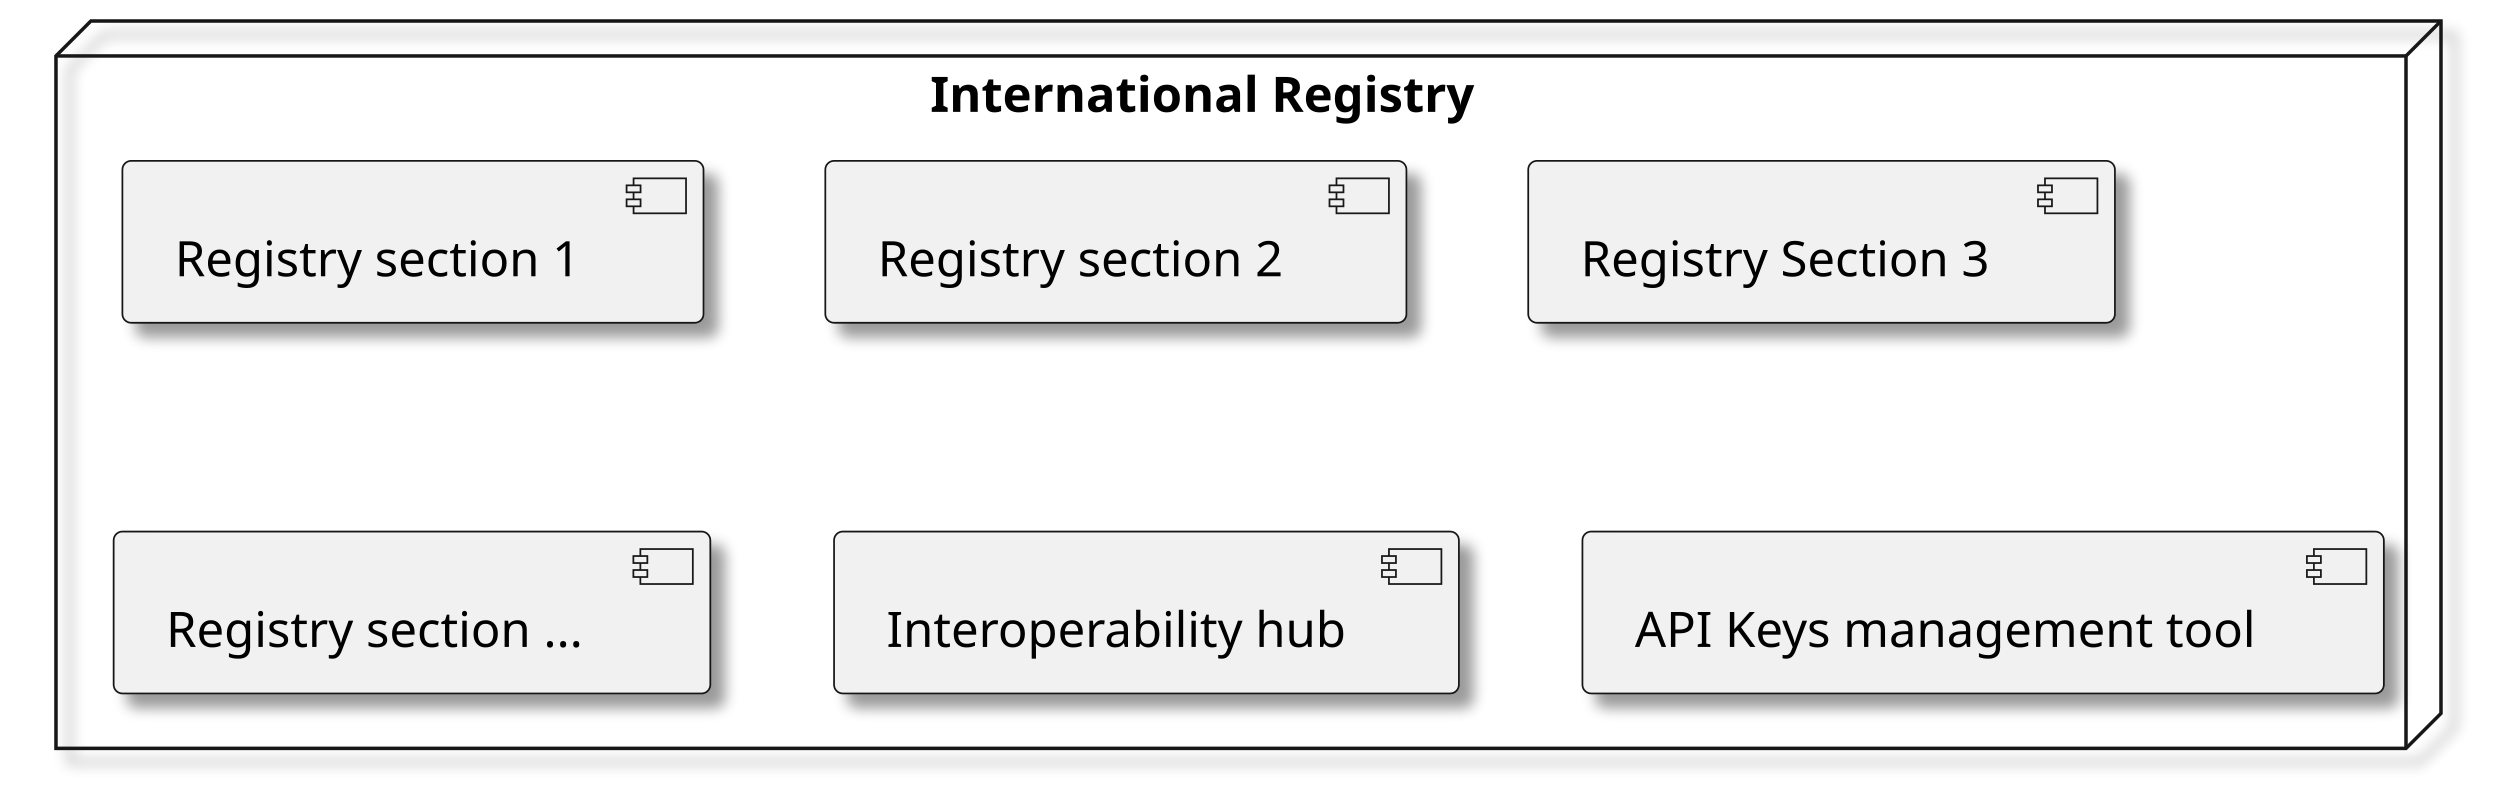
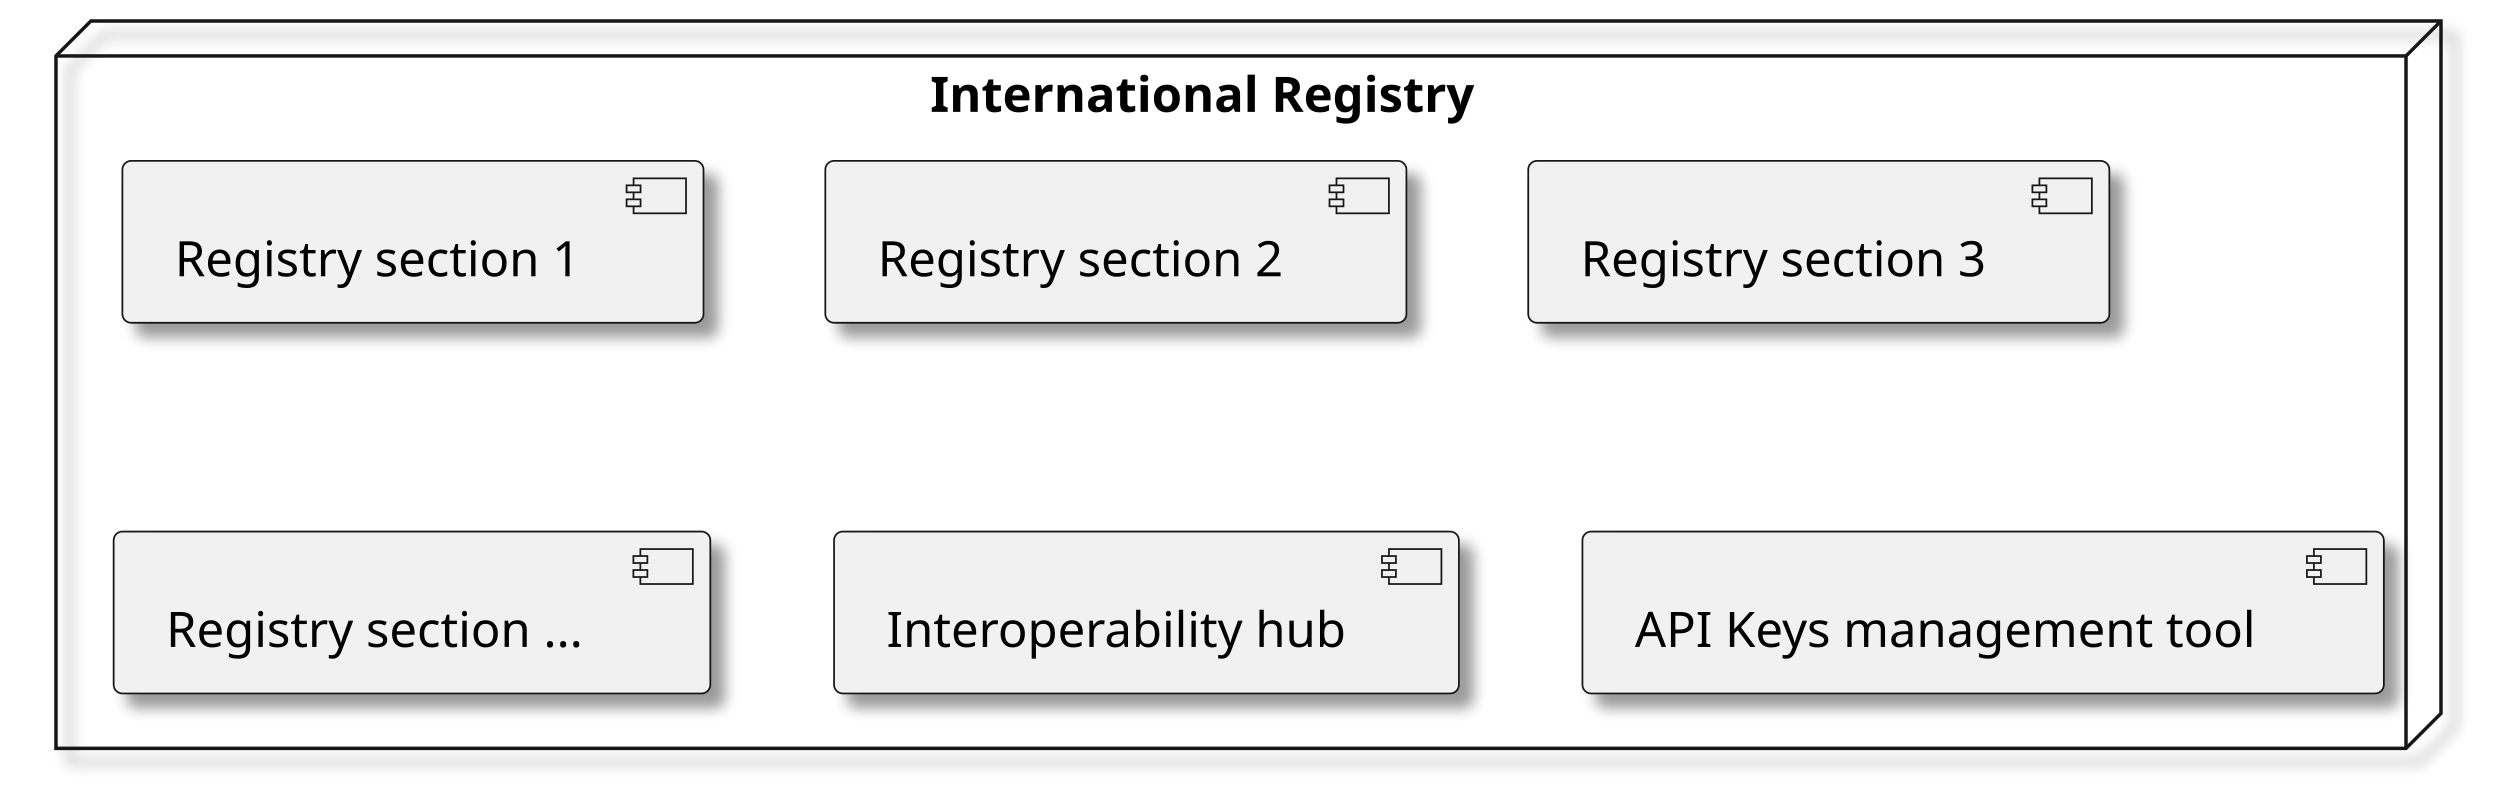
<svg xmlns="http://www.w3.org/2000/svg" contentStyleType="text/css" data-diagram-type="DESCRIPTION" height="721.875px" preserveAspectRatio="none" style="width:2234px;height:721px;background:#FFFFFF;" version="1.1" viewBox="0 0 2234 721" width="2234.375px" zoomAndPan="magnify">
  <defs>
-     <filter height="300%" id="farkbrfw7c6rc" width="300%" x="-1" y="-1">
+     <filter height="300%" id="f1l8th74kczifs" width="300%" x="-1" y="-1">
      <feGaussianBlur result="blurOut" stdDeviation="6.25" />
      <feColorMatrix in="blurOut" result="blurOut2" type="matrix" values="0 0 0 0 0 0 0 0 0 0 0 0 0 0 0 0 0 0 .4 0" />
      <feOffset dx="12.5" dy="12.5" in="blurOut2" result="blurOut3" />
      <feBlend in="SourceGraphic" in2="blurOut3" mode="normal" />
    </filter>
  </defs>
  <g>
    <g id="cluster_International Registry">
-       <polygon fill="transparent" filter="url(#farkbrfw7c6rc)" points="50,50,81.25,18.75,2181.25,18.75,2181.25,637.5,2150,668.75,50,668.75,50,50" style="stroke:#181818;stroke-width:3.125;" />
+       <polygon fill="transparent" filter="url(#f1l8th74kczifs)" points="50,50,81.25,18.75,2181.25,18.75,2181.25,637.5,2150,668.75,50,668.75,50,50" style="stroke:#181818;stroke-width:3.125;" />
      <line style="stroke:#181818;stroke-width:3.125;" x1="2150" x2="2181.25" y1="50" y2="18.75" />
      <line style="stroke:#181818;stroke-width:3.125;" x1="50" x2="2150" y1="50" y2="50" />
      <line style="stroke:#181818;stroke-width:3.125;" x1="2150" x2="2150" y1="50" y2="668.75" />
      <text fill="#000000" font-family="sans-serif" font-size="43.75" font-weight="bold" lengthAdjust="spacing" textLength="543.842" x="831.204" y="99.985">International Registry</text>
    </g>
    <g id="elem_rs2">
-       <rect fill="#F1F1F1" filter="url(#farkbrfw7c6rc)" height="144.678" rx="7.812" ry="7.812" style="stroke:#181818;stroke-width:1.562;" width="519.284" x="109.375" y="143.75" />
+       <rect fill="#F1F1F1" filter="url(#f1l8th74kczifs)" height="144.678" rx="7.812" ry="7.812" style="stroke:#181818;stroke-width:1.562;" width="519.284" x="109.375" y="143.75" />
      <rect fill="#F1F1F1" height="31.25" style="stroke:#181818;stroke-width:1.562;" width="46.875" x="566.159" y="159.375" />
      <rect fill="#F1F1F1" height="6.25" style="stroke:#181818;stroke-width:1.562;" width="12.5" x="559.909" y="165.625" />
      <rect fill="#F1F1F1" height="6.25" style="stroke:#181818;stroke-width:1.562;" width="12.5" x="559.909" y="178.125" />
      <text fill="#000000" font-family="sans-serif" font-size="43.75" lengthAdjust="spacing" textLength="394.284" x="156.25" y="246.86">Registry section 1</text>
    </g>
    <g id="elem_rs1">
-       <rect fill="#F1F1F1" filter="url(#farkbrfw7c6rc)" height="144.678" rx="7.812" ry="7.812" style="stroke:#181818;stroke-width:1.562;" width="519.284" x="737.5" y="143.75" />
+       <rect fill="#F1F1F1" filter="url(#f1l8th74kczifs)" height="144.678" rx="7.812" ry="7.812" style="stroke:#181818;stroke-width:1.562;" width="519.284" x="737.5" y="143.75" />
      <rect fill="#F1F1F1" height="31.25" style="stroke:#181818;stroke-width:1.562;" width="46.875" x="1194.284" y="159.375" />
      <rect fill="#F1F1F1" height="6.25" style="stroke:#181818;stroke-width:1.562;" width="12.5" x="1188.034" y="165.625" />
      <rect fill="#F1F1F1" height="6.25" style="stroke:#181818;stroke-width:1.562;" width="12.5" x="1188.034" y="178.125" />
      <text fill="#000000" font-family="sans-serif" font-size="43.75" lengthAdjust="spacing" textLength="394.284" x="784.375" y="246.86">Registry section 2</text>
    </g>
    <g id="elem_rs3">
-       <rect fill="#F1F1F1" filter="url(#farkbrfw7c6rc)" height="144.678" rx="7.812" ry="7.812" style="stroke:#181818;stroke-width:1.562;" width="524.261" x="1365.625" y="143.75" />
-       <rect fill="#F1F1F1" height="31.25" style="stroke:#181818;stroke-width:1.562;" width="46.875" x="1827.387" y="159.375" />
-       <rect fill="#F1F1F1" height="6.25" style="stroke:#181818;stroke-width:1.562;" width="12.5" x="1821.137" y="165.625" />
-       <rect fill="#F1F1F1" height="6.25" style="stroke:#181818;stroke-width:1.562;" width="12.5" x="1821.137" y="178.125" />
-       <text fill="#000000" font-family="sans-serif" font-size="43.75" lengthAdjust="spacing" textLength="399.262" x="1412.5" y="246.86">Registry Section 3</text>
+       <rect fill="#F1F1F1" filter="url(#f1l8th74kczifs)" height="144.678" rx="7.812" ry="7.812" style="stroke:#181818;stroke-width:1.562;" width="519.284" x="1365.625" y="143.75" />
+       <rect fill="#F1F1F1" height="31.25" style="stroke:#181818;stroke-width:1.562;" width="46.875" x="1822.409" y="159.375" />
+       <rect fill="#F1F1F1" height="6.25" style="stroke:#181818;stroke-width:1.562;" width="12.5" x="1816.159" y="165.625" />
+       <rect fill="#F1F1F1" height="6.25" style="stroke:#181818;stroke-width:1.562;" width="12.5" x="1816.159" y="178.125" />
+       <text fill="#000000" font-family="sans-serif" font-size="43.75" lengthAdjust="spacing" textLength="394.284" x="1412.5" y="246.86">Registry section 3</text>
    </g>
    <g id="elem_rsn">
-       <rect fill="#F1F1F1" filter="url(#farkbrfw7c6rc)" height="144.678" rx="7.812" ry="7.812" style="stroke:#181818;stroke-width:1.562;" width="533.17" x="101.562" y="475" />
+       <rect fill="#F1F1F1" filter="url(#f1l8th74kczifs)" height="144.678" rx="7.812" ry="7.812" style="stroke:#181818;stroke-width:1.562;" width="533.17" x="101.562" y="475" />
      <rect fill="#F1F1F1" height="31.25" style="stroke:#181818;stroke-width:1.562;" width="46.875" x="572.232" y="490.625" />
      <rect fill="#F1F1F1" height="6.25" style="stroke:#181818;stroke-width:1.562;" width="12.5" x="565.982" y="496.875" />
      <rect fill="#F1F1F1" height="6.25" style="stroke:#181818;stroke-width:1.562;" width="12.5" x="565.982" y="509.375" />
      <text fill="#000000" font-family="sans-serif" font-size="43.75" lengthAdjust="spacing" textLength="408.17" x="148.438" y="578.11">Registry section ...</text>
    </g>
    <g id="elem_h">
-       <rect fill="#F1F1F1" filter="url(#farkbrfw7c6rc)" height="144.678" rx="7.812" ry="7.812" style="stroke:#181818;stroke-width:1.562;" width="558.356" x="745.312" y="475" />
+       <rect fill="#F1F1F1" filter="url(#f1l8th74kczifs)" height="144.678" rx="7.812" ry="7.812" style="stroke:#181818;stroke-width:1.562;" width="558.356" x="745.312" y="475" />
      <rect fill="#F1F1F1" height="31.25" style="stroke:#181818;stroke-width:1.562;" width="46.875" x="1241.168" y="490.625" />
      <rect fill="#F1F1F1" height="6.25" style="stroke:#181818;stroke-width:1.562;" width="12.5" x="1234.918" y="496.875" />
      <rect fill="#F1F1F1" height="6.25" style="stroke:#181818;stroke-width:1.562;" width="12.5" x="1234.918" y="509.375" />
      <text fill="#000000" font-family="sans-serif" font-size="43.75" lengthAdjust="spacing" textLength="433.356" x="792.188" y="578.11">Interoperability hub</text>
    </g>
    <g id="elem_ak">
-       <rect fill="#F1F1F1" filter="url(#farkbrfw7c6rc)" height="144.678" rx="7.812" ry="7.812" style="stroke:#181818;stroke-width:1.562;" width="716.138" x="1414.062" y="475" />
+       <rect fill="#F1F1F1" filter="url(#f1l8th74kczifs)" height="144.678" rx="7.812" ry="7.812" style="stroke:#181818;stroke-width:1.562;" width="716.138" x="1414.062" y="475" />
      <rect fill="#F1F1F1" height="31.25" style="stroke:#181818;stroke-width:1.562;" width="46.875" x="2067.7" y="490.625" />
      <rect fill="#F1F1F1" height="6.25" style="stroke:#181818;stroke-width:1.562;" width="12.5" x="2061.45" y="496.875" />
      <rect fill="#F1F1F1" height="6.25" style="stroke:#181818;stroke-width:1.562;" width="12.5" x="2061.45" y="509.375" />
      <text fill="#000000" font-family="sans-serif" font-size="43.75" lengthAdjust="spacing" textLength="591.138" x="1460.938" y="578.11">API Keys management tool</text>
    </g>
  </g>
</svg>
